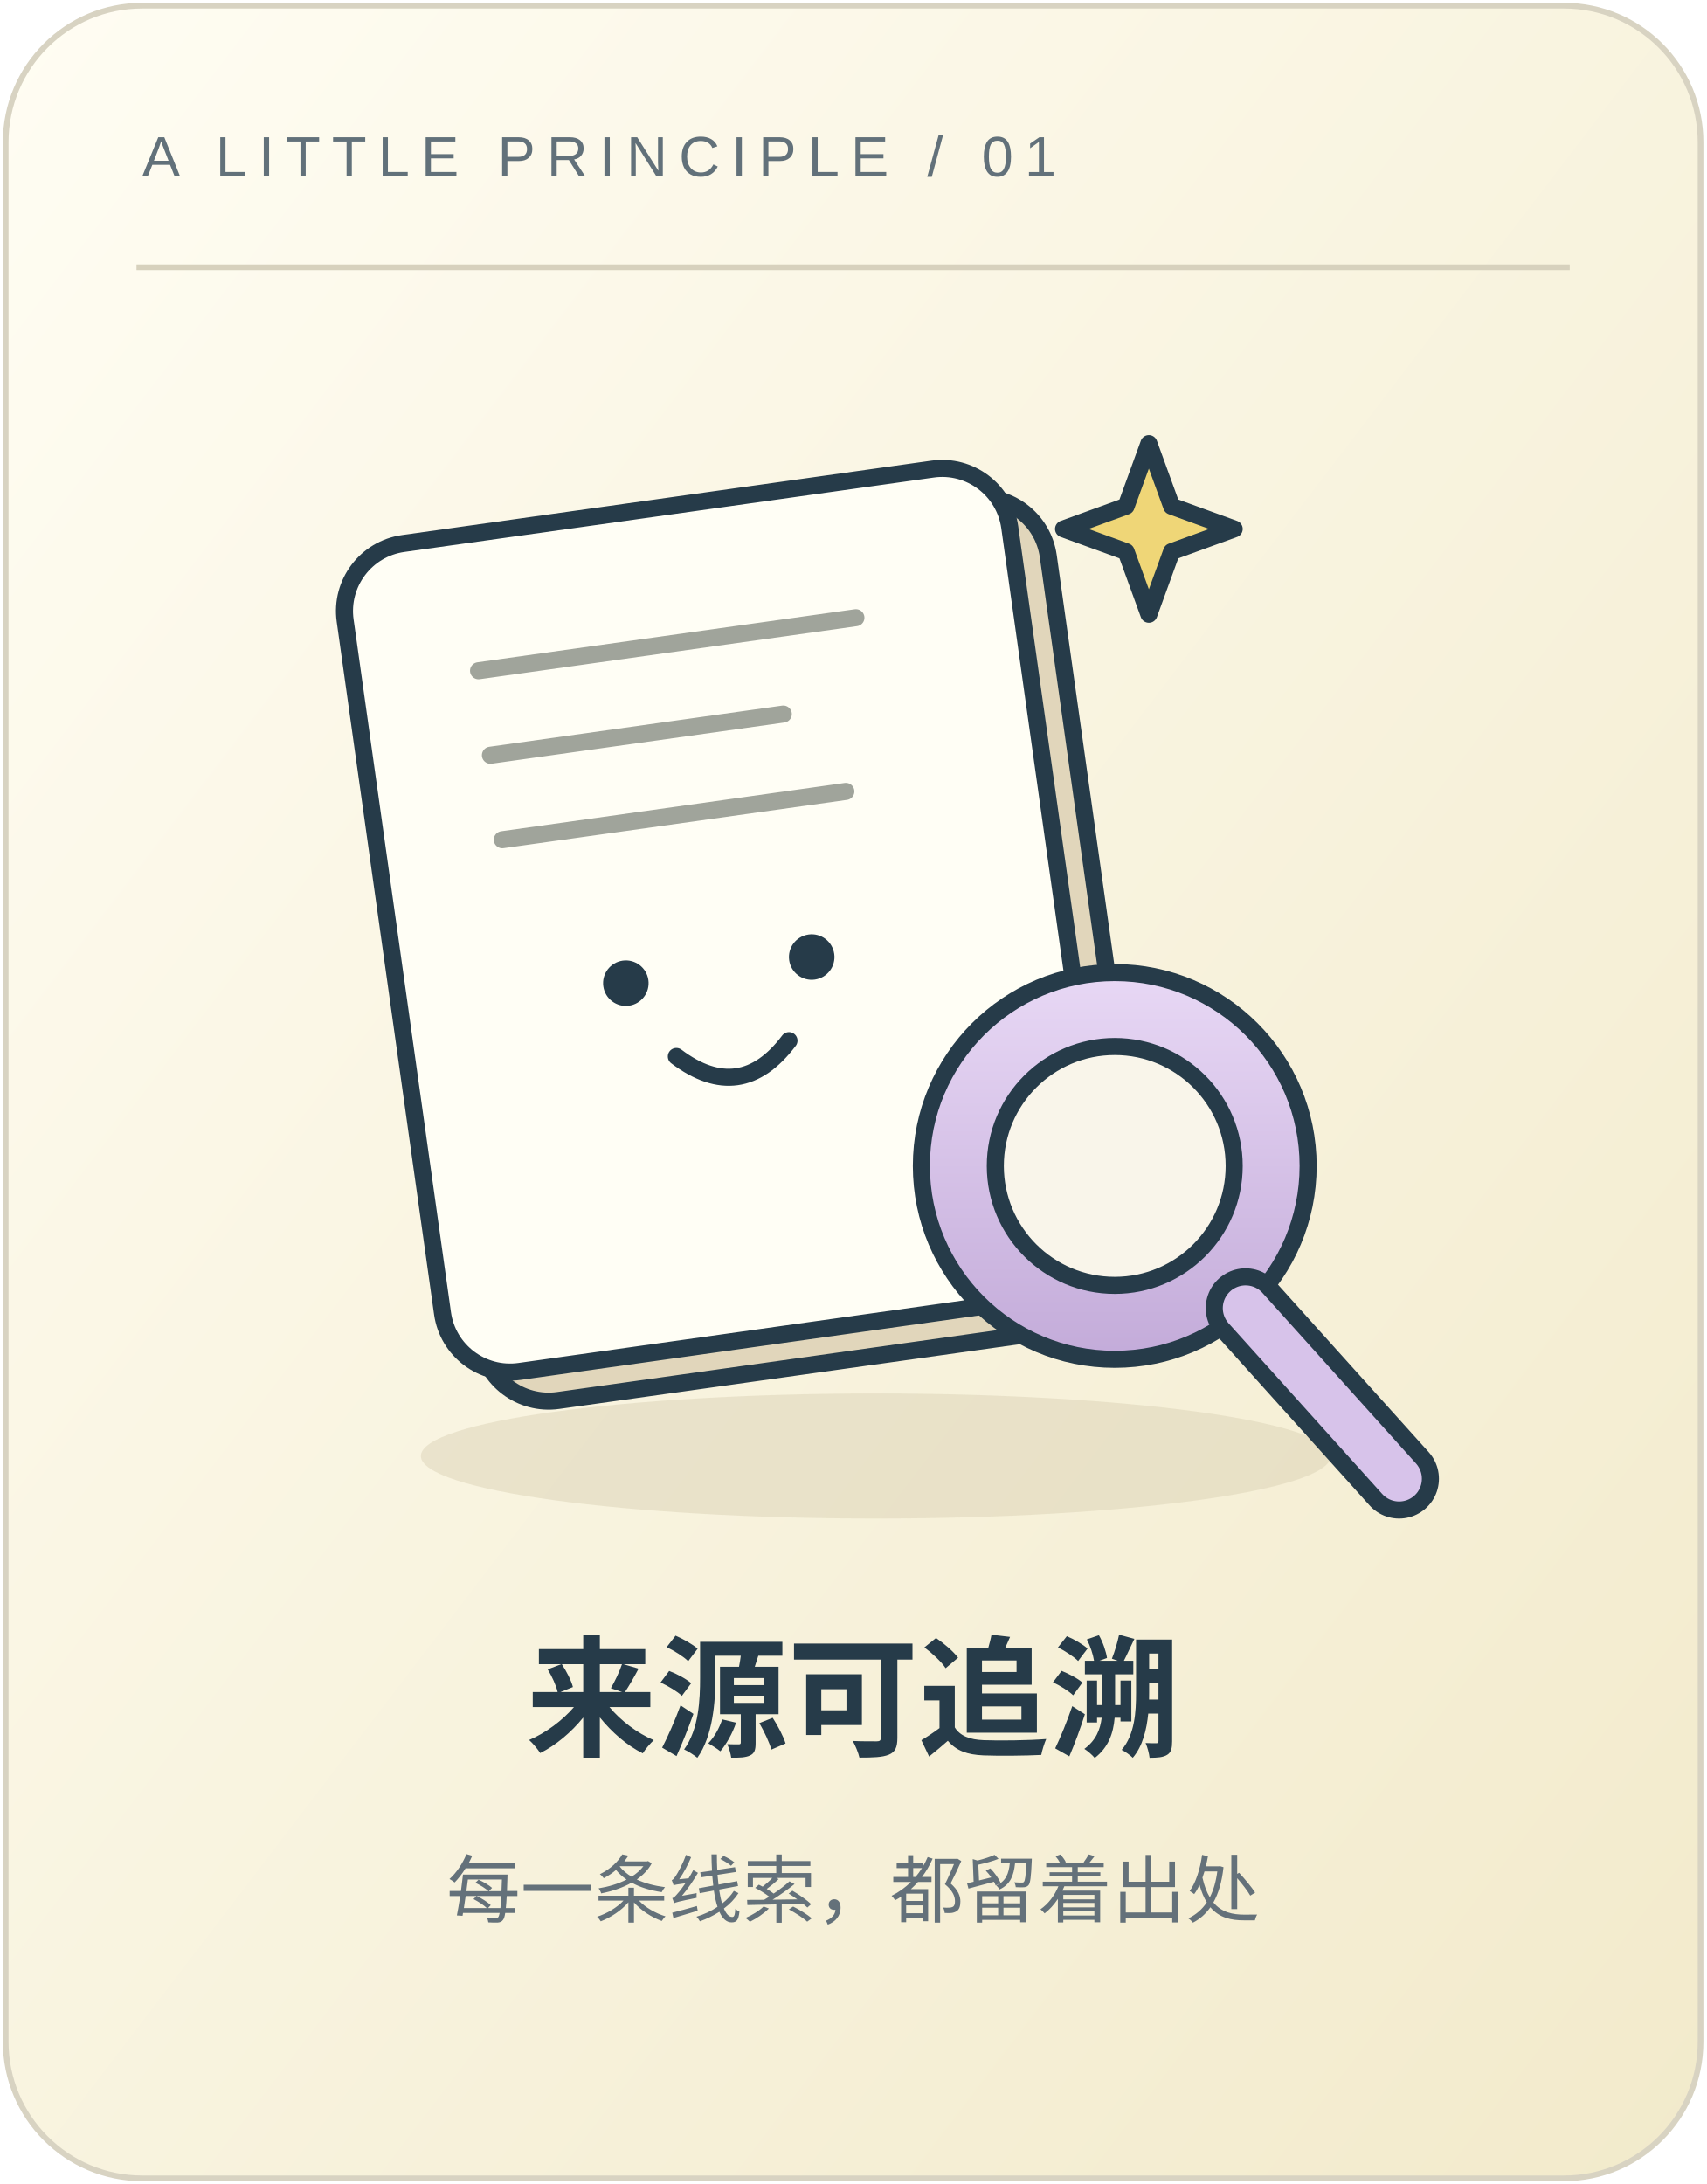
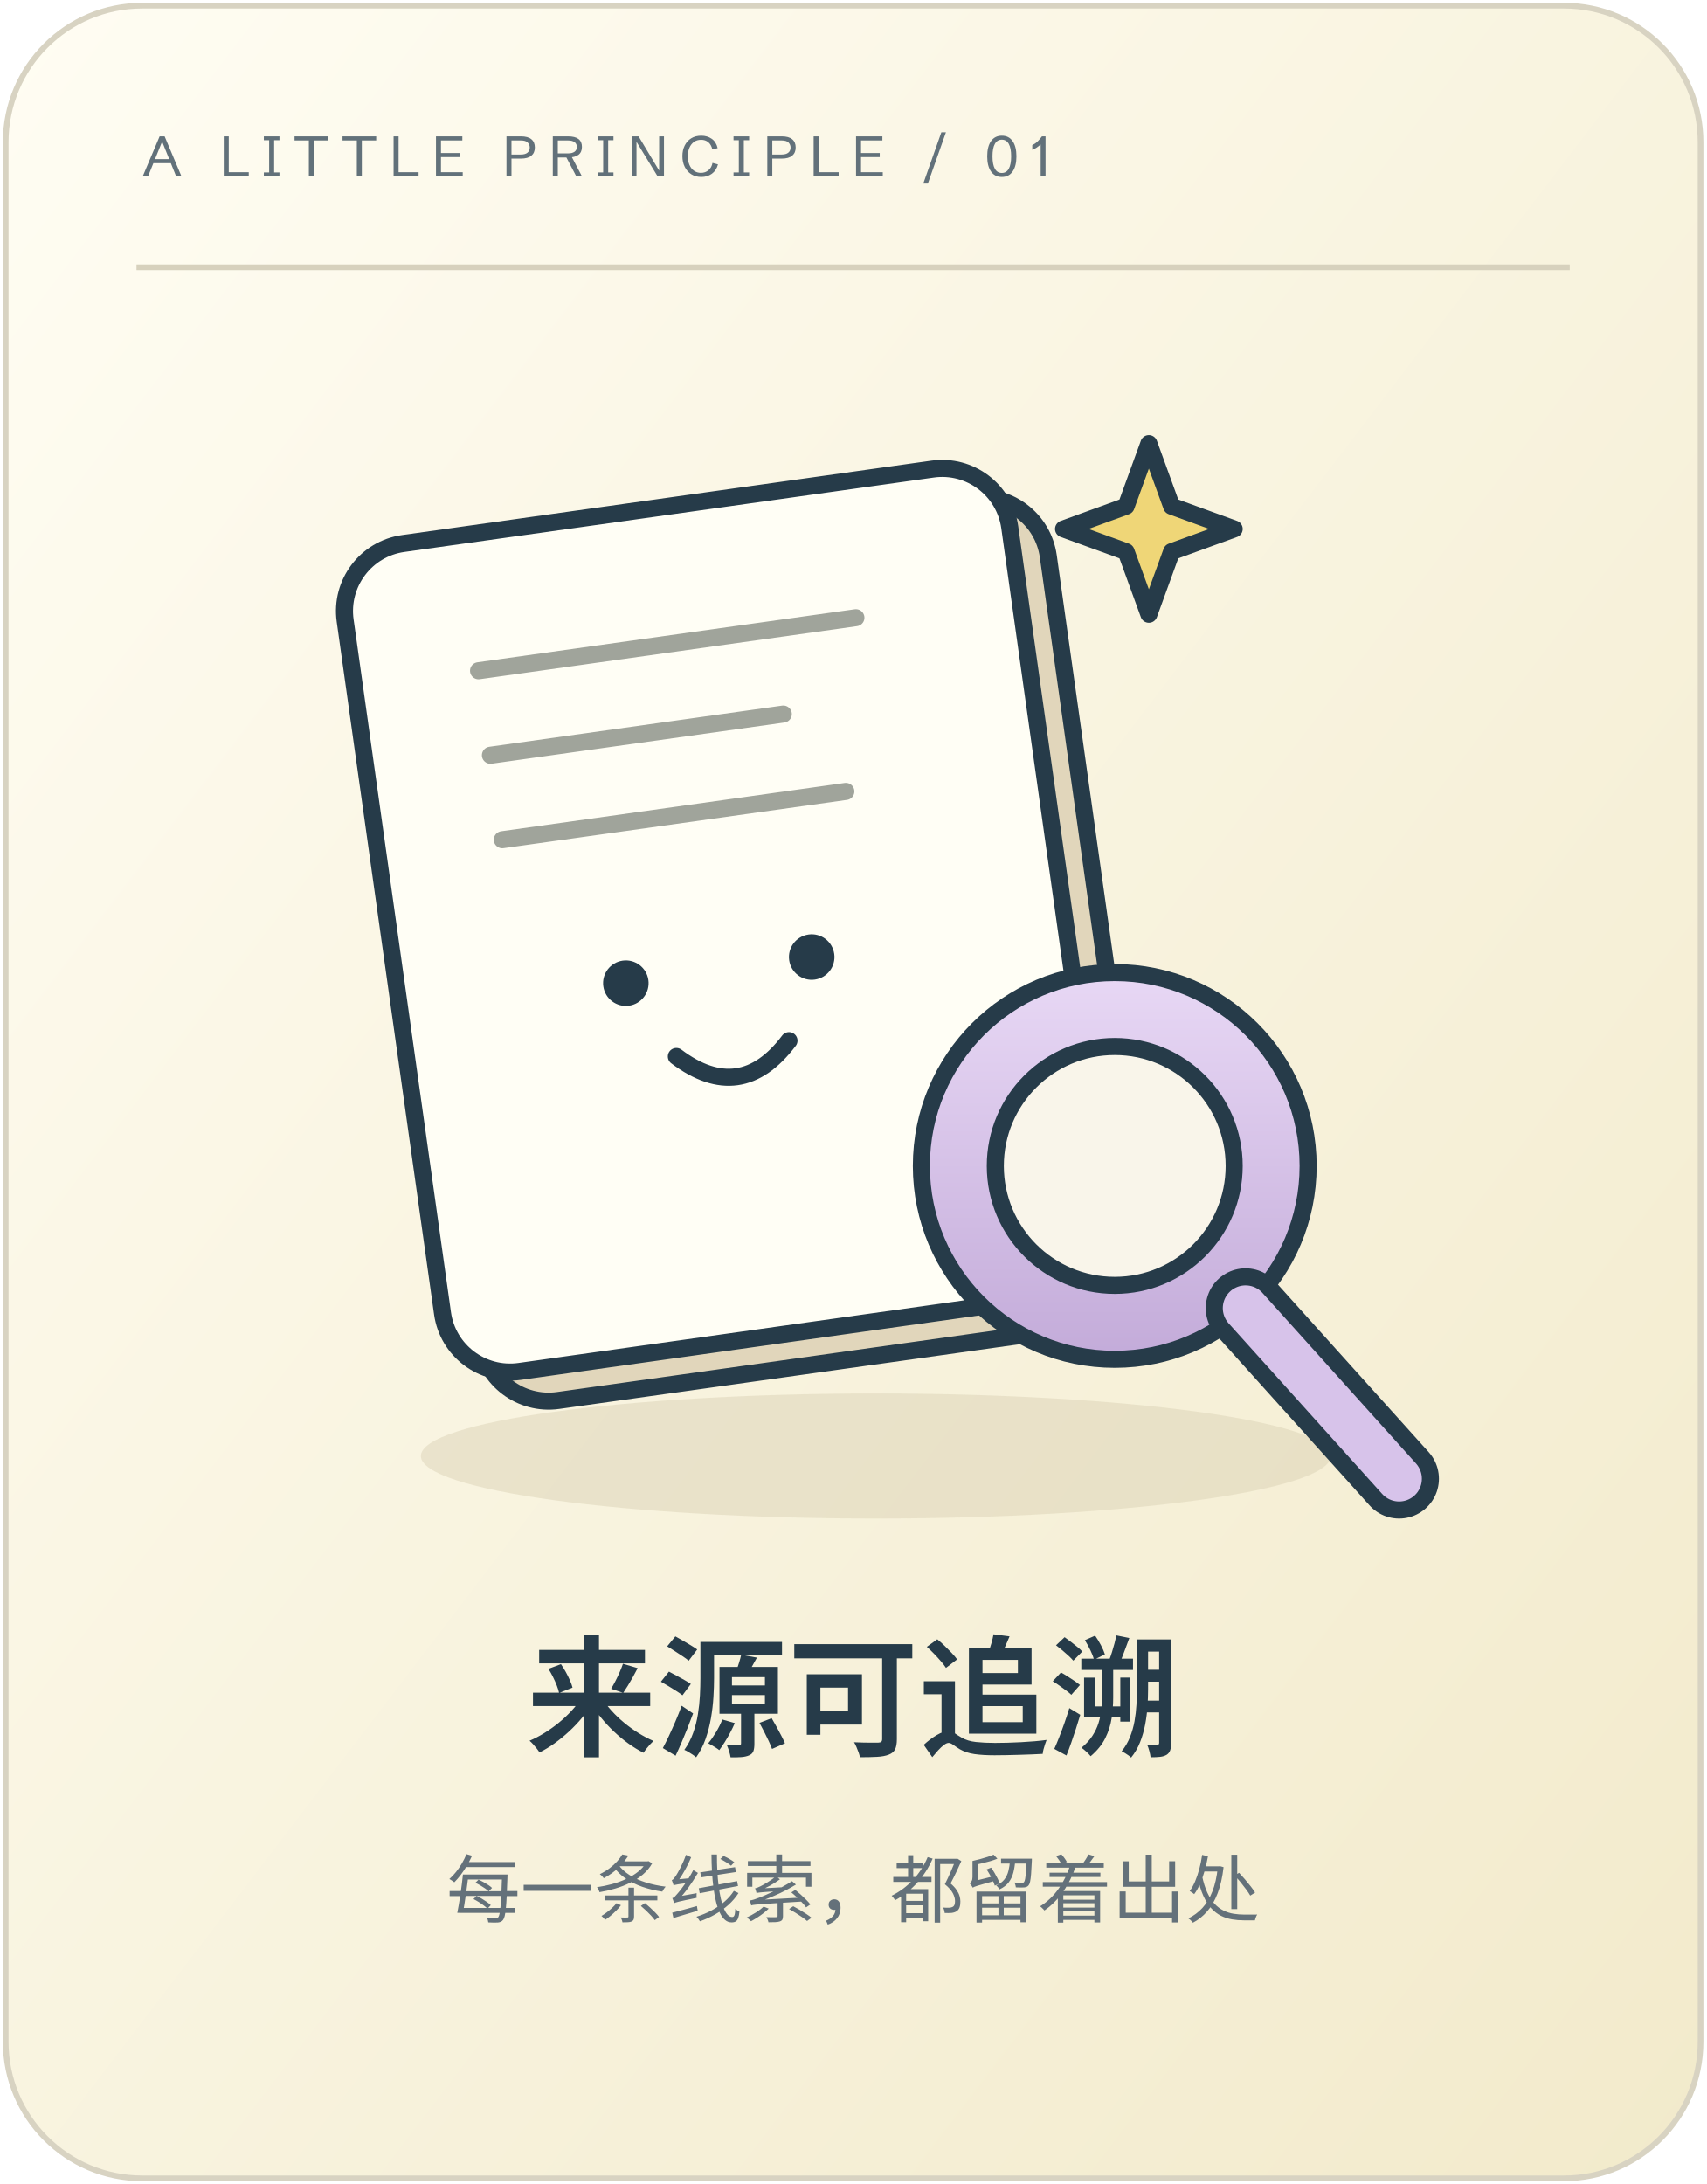
<svg xmlns="http://www.w3.org/2000/svg" viewBox="0 0 300 384">
  <defs>
    <linearGradient id="p" x2="1" y2="1">
      <stop stop-color="#fffdf3" />
      <stop offset="1" stop-color="#f2eacb" />
    </linearGradient>
    <linearGradient id="v" x2="0" y2="1">
      <stop stop-color="#e8d8f5" />
      <stop offset="1" stop-color="#c3abd9" />
    </linearGradient>
  </defs>
  <rect x="1" y="1" width="298" height="382" rx="24" fill="url(#p)" stroke="#d8d3c2" />
  <path d="M24 47h252" stroke="#d7d1bd" />
-   <text x="25" y="31" fill="#62717a" font-family="Arial,sans-serif" font-size="10" letter-spacing="2">A LITTLE PRINCIPLE / 01</text>
+   <g role="img" aria-label="A LITTLE PRINCIPLE / 01" fill="#62717a" data-ofl-outlines="Schibsted Grotesk + Noto Sans SC">
+     <path d="M25.098 31 28.066 23.969H28.945L31.904 31H30.967L28.506 24.887L26.035 31ZM26.621 28.695V27.973H30.381V28.695ZM39.342 31V23.969H40.221V30.277H43.736V31ZM46.391 31V30.316H47.323V24.652H46.391V23.969H49.135V24.652H48.202V30.316H49.135V31ZM54.304 31V24.691H51.789V23.969H57.707V24.691H55.183V31ZM62.739 31V24.691H60.225V23.969H66.143V24.691H63.618V31ZM69.202 31V23.969H70.081V30.277H73.597V31ZM76.656 31V23.969H81.29V24.691H77.535V26.898H80.821V27.621H77.535V30.277H81.358V31ZM89.05 31V23.969H91.584Q92.81 23.969 93.425 24.472Q94.04 24.975 94.04 25.927Q94.04 26.859 93.427 27.372Q92.814 27.885 91.569 27.885H89.929V31ZM89.929 27.162H91.584Q92.346 27.162 92.744 26.835Q93.142 26.508 93.142 25.941Q93.142 25.434 92.785 25.062Q92.429 24.691 91.584 24.691H89.929ZM97.197 31V23.969H99.878Q102.319 23.969 102.319 25.819Q102.319 27.685 99.863 27.685H98.076V31ZM101.323 31 99.458 27.44H100.454L102.319 31ZM98.076 26.962H99.878Q100.62 26.962 101.02 26.671Q101.421 26.381 101.421 25.834Q101.421 25.282 101.02 24.987Q100.62 24.691 99.878 24.691H98.076ZM105.12 31V30.316H106.053V24.652H105.12V23.969H107.864V24.652H106.932V30.316H107.864V31ZM111.061 31V23.969H112.281L116.046 30.253L115.894 30.282V23.969H116.744V31H115.621L111.759 24.682L111.91 24.648V31ZM123.31 31.117Q122.314 31.117 121.564 30.648Q120.814 30.18 120.399 29.352Q119.984 28.524 119.984 27.45Q119.984 26.405 120.382 25.595Q120.78 24.784 121.522 24.318Q122.265 23.852 123.3 23.852Q124.35 23.852 125.136 24.394Q125.922 24.936 126.181 26.044L125.248 26.264Q125.038 25.395 124.518 24.984Q123.998 24.574 123.285 24.574Q122.543 24.574 122.018 24.95Q121.493 25.326 121.215 25.98Q120.936 26.635 120.936 27.48Q120.936 28.339 121.222 28.998Q121.508 29.657 122.025 30.026Q122.543 30.395 123.246 30.395Q124.013 30.395 124.569 29.931Q125.126 29.467 125.277 28.642L126.239 28.905Q125.951 29.989 125.16 30.553Q124.369 31.117 123.31 31.117ZM128.972 31V30.316H129.904V24.652H128.972V23.969H131.716V24.652H130.783V30.316H131.716V31ZM134.912 31V23.969H137.446Q138.672 23.969 139.287 24.472Q139.902 24.975 139.902 25.927Q139.902 26.859 139.29 27.372Q138.677 27.885 137.432 27.885H135.791V31ZM135.791 27.162H137.446Q138.208 27.162 138.606 26.835Q139.004 26.508 139.004 25.941Q139.004 25.434 138.648 25.062Q138.291 24.691 137.446 24.691H135.791ZM143.06 31V23.969H143.939V30.277H147.454V31ZM150.514 31V23.969H155.148V24.691H151.393V26.898H154.679V27.621H151.393V30.277H155.216V31ZM162.336 32.274 165.515 23.251H166.32L163.142 32.274ZM176.145 31.117Q174.925 31.117 174.251 30.163Q173.577 29.208 173.577 27.484Q173.577 25.761 174.251 24.806Q174.925 23.852 176.145 23.852Q177.371 23.852 178.042 24.806Q178.714 25.761 178.714 27.484Q178.714 29.208 178.042 30.163Q177.371 31.117 176.145 31.117ZM176.145 30.414Q176.956 30.414 177.371 29.667Q177.786 28.92 177.786 27.484Q177.786 26.049 177.371 25.302Q176.956 24.555 176.145 24.555Q175.335 24.555 174.92 25.302Q174.505 26.049 174.505 27.484Q174.505 28.92 174.92 29.667Q175.335 30.414 176.145 30.414ZM182.975 31V25.399Q182.589 25.731 182.252 25.959Q181.915 26.186 181.5 26.342V25.512Q181.715 25.409 181.954 25.255Q182.193 25.102 182.499 24.801Q182.804 24.501 183.204 23.969H183.834V31Z" />
+   </g>
  <g stroke="#263b49" stroke-width="3" stroke-linejoin="round" stroke-linecap="round">
    <ellipse cx="154" cy="256" rx="80" ry="11" fill="#d8cfb2" opacity=".45" stroke="none" />
    <g transform="rotate(-8 130 164)">
      <rect x="75" y="94" width="118" height="147" rx="12" fill="#e1d6bb" />
      <rect x="69" y="88" width="118" height="147" rx="12" fill="#fffef5" />
      <path d="M91 112h67M91 127h52M91 142h61" stroke="#a0a49b" />
      <circle cx="109" cy="170" r="4" fill="#263b49" stroke="none" />
      <circle cx="142" cy="170" r="4" fill="#263b49" stroke="none" />
      <path d="M116 184Q126 194 136 184" fill="none" />
    </g>
    <circle cx="196" cy="205" r="34" fill="url(#v)" />
    <circle cx="196" cy="205" r="21" fill="#f9f5ea" />
    <path d="m219 230 27 30" stroke-width="14" />
    <path d="m219 230 27 30" stroke="#d7c3ea" stroke-width="8" />
    <path d="m202 78 4 11 11 4-11 4-4 11-4-11-11-4 11-4Z" fill="#efd677" />
  </g>
-   <text x="150" y="307" text-anchor="middle" fill="#263b49" font-family="'Microsoft YaHei','PingFang SC',sans-serif" font-size="23" font-weight="600">来源可追溯</text>
-   <text x="150" y="337" text-anchor="middle" fill="#64717a" font-family="'Microsoft YaHei','PingFang SC',sans-serif" font-size="13">每一条线索，都留着出处</text>
+   <g role="img" aria-label="来源可追溯" fill="#263b49" data-ofl-outlines="Schibsted Grotesk + Noto Sans SC">
+     <path d="M93.71 297.613H114.32V299.975H93.71ZM94.799 290.098H113.401V292.461H94.799ZM102.7 287.517H105.316V308.98H102.7ZM109.531 292.533 112.117 293.302Q111.71 294.092 111.266 294.889Q110.821 295.685 110.388 296.39Q109.956 297.095 109.573 297.646L107.449 296.931Q107.816 296.333 108.21 295.567Q108.605 294.801 108.957 294Q109.309 293.2 109.531 292.533ZM96.429 293.425 98.63 292.601Q99.074 293.238 99.48 293.977Q99.886 294.716 100.204 295.433Q100.522 296.149 100.667 296.724L98.305 297.663Q98.183 297.088 97.899 296.356Q97.616 295.624 97.229 294.85Q96.843 294.076 96.429 293.425ZM102.24 298.56 104.233 299.375Q103.42 300.724 102.362 302.001Q101.305 303.277 100.071 304.42Q98.837 305.562 97.522 306.509Q96.207 307.456 94.858 308.123Q94.673 307.815 94.365 307.43Q94.058 307.046 93.727 306.676Q93.396 306.307 93.103 306.068Q94.422 305.509 95.741 304.693Q97.059 303.877 98.274 302.881Q99.489 301.885 100.504 300.785Q101.519 299.686 102.24 298.56ZM105.838 298.583Q106.55 299.709 107.55 300.812Q108.55 301.915 109.757 302.911Q110.964 303.907 112.274 304.723Q113.585 305.539 114.896 306.106Q114.627 306.345 114.288 306.718Q113.95 307.091 113.65 307.476Q113.349 307.861 113.157 308.184Q111.823 307.517 110.505 306.57Q109.186 305.623 107.968 304.473Q106.749 303.324 105.7 302.032Q104.65 300.74 103.837 299.398ZM123.903 288.698H137.497V290.922H123.903ZM123.15 288.698H125.55V295.062Q125.55 296.58 125.439 298.398Q125.328 300.216 125.002 302.106Q124.676 303.997 124.051 305.772Q123.426 307.547 122.399 308.981Q122.183 308.773 121.802 308.519Q121.422 308.265 121.025 308.027Q120.629 307.788 120.321 307.673Q121.295 306.324 121.866 304.718Q122.437 303.112 122.709 301.418Q122.981 299.723 123.066 298.094Q123.15 296.465 123.15 295.062ZM128.697 298.035V299.523H134.493V298.035ZM128.697 294.885V296.343H134.493V294.885ZM126.504 293.086H136.779V301.323H126.504ZM127.006 302.332 129.199 302.963Q128.847 303.783 128.379 304.661Q127.912 305.539 127.414 306.332Q126.916 307.126 126.464 307.724Q126.249 307.532 125.895 307.308Q125.541 307.085 125.172 306.87Q124.803 306.655 124.526 306.516Q125.222 305.688 125.896 304.562Q126.57 303.435 127.006 302.332ZM133.539 302.924 135.678 302.101Q136.091 302.799 136.535 303.607Q136.979 304.416 137.377 305.183Q137.775 305.95 138.02 306.517L135.743 307.509Q135.536 306.919 135.161 306.125Q134.786 305.332 134.361 304.492Q133.936 303.653 133.539 302.924ZM130.318 290.949 133.088 291.456Q132.673 292.239 132.239 292.978Q131.805 293.718 131.46 294.239L129.482 293.693Q129.72 293.079 129.958 292.309Q130.195 291.539 130.318 290.949ZM130.295 300.54H132.642V306.619Q132.642 307.426 132.461 307.907Q132.281 308.388 131.712 308.634Q131.152 308.88 130.35 308.941Q129.548 309.003 128.453 308.98Q128.383 308.51 128.199 307.914Q128.014 307.318 127.814 306.864Q128.48 306.887 129.104 306.887Q129.728 306.887 129.927 306.887Q130.295 306.879 130.295 306.558ZM117.307 289.47 118.746 287.723Q119.336 288.045 120.064 288.466Q120.792 288.888 121.471 289.298Q122.15 289.707 122.587 290.022L121.094 291.991Q120.688 291.654 120.021 291.21Q119.354 290.765 118.633 290.302Q117.912 289.838 117.307 289.47ZM116.203 295.688 117.619 293.918Q118.217 294.225 118.941 294.619Q119.665 295.014 120.344 295.393Q121.022 295.772 121.467 296.086L119.997 298.072Q119.583 297.742 118.92 297.324Q118.257 296.907 117.537 296.466Q116.816 296.025 116.203 295.688ZM116.547 307.358Q117.037 306.446 117.612 305.223Q118.186 304 118.776 302.624Q119.366 301.248 119.856 299.914L121.865 301.268Q121.421 302.495 120.907 303.786Q120.394 305.078 119.858 306.327Q119.322 307.577 118.786 308.697ZM155.107 289.78H157.692V305.797Q157.692 306.942 157.381 307.573Q157.07 308.203 156.279 308.503Q155.48 308.826 154.219 308.895Q152.957 308.965 151.201 308.965Q151.131 308.595 150.958 308.111Q150.785 307.626 150.577 307.145Q150.369 306.664 150.162 306.333Q151.027 306.372 151.897 306.391Q152.768 306.41 153.446 306.406Q154.125 306.403 154.401 306.403Q154.792 306.387 154.95 306.253Q155.107 306.119 155.107 305.751ZM141.855 294.38H144.248V305.016H141.855ZM142.87 294.38H151.556V303.231H142.87V300.876H149.109V296.727H142.87ZM139.656 289.088H160.405V291.581H139.656ZM171.553 289.824H181.374V296.191H171.553V294.16H178.973V291.847H171.553ZM174.682 287.348 177.507 287.717Q177.138 288.622 176.755 289.47Q176.371 290.317 176.056 290.923L173.825 290.5Q174.062 289.81 174.315 288.928Q174.567 288.046 174.682 287.348ZM170.361 289.824H172.746V304.828H170.361ZM162.961 289.561 164.8 288.229Q165.421 288.735 166.084 289.376Q166.748 290.016 167.338 290.637Q167.929 291.258 168.289 291.764L166.327 293.257Q165.997 292.743 165.437 292.095Q164.878 291.447 164.23 290.776Q163.582 290.105 162.961 289.561ZM167.906 295.606V305.18H165.544V297.891H162.434V295.606ZM171.762 297.956H182.217V304.821H171.762V302.798H179.824V299.979H171.762ZM166.845 304.358Q167.343 304.358 167.799 304.699Q168.255 305.04 169.06 305.508Q170.11 306.129 171.606 306.29Q173.101 306.451 174.941 306.451Q175.891 306.451 177.075 306.42Q178.26 306.389 179.506 306.324Q180.752 306.259 181.922 306.159Q183.091 306.059 184.019 305.929Q183.896 306.236 183.739 306.694Q183.581 307.152 183.469 307.602Q183.358 308.052 183.335 308.375Q182.568 308.421 181.502 308.463Q180.437 308.505 179.253 308.54Q178.069 308.574 176.934 308.597Q175.799 308.62 174.864 308.62Q172.793 308.62 171.333 308.409Q169.873 308.198 168.761 307.562Q168.132 307.171 167.634 306.811Q167.136 306.45 166.798 306.45Q166.446 306.45 165.963 306.811Q165.481 307.172 164.96 307.743Q164.439 308.315 163.918 308.951L162.418 306.789Q163.538 305.753 164.731 305.056Q165.924 304.358 166.845 304.358ZM201.077 288.26H204.915V290.392H201.077ZM201.077 293.588H204.7V295.68H201.077ZM201.148 299.007H204.808V301.091H201.148ZM199.893 288.26H201.862V297.046Q201.862 298.434 201.758 300.018Q201.655 301.602 201.348 303.22Q201.041 304.839 200.451 306.33Q199.861 307.822 198.88 309.026Q198.71 308.849 198.41 308.637Q198.11 308.426 197.787 308.226Q197.464 308.026 197.218 307.918Q198.138 306.784 198.678 305.43Q199.218 304.077 199.479 302.628Q199.739 301.179 199.816 299.753Q199.893 298.327 199.893 297.046ZM203.808 288.26H205.915V306.458Q205.915 307.249 205.746 307.749Q205.578 308.249 205.117 308.541Q204.649 308.818 203.981 308.895Q203.314 308.972 202.302 308.972Q202.256 308.533 202.083 307.876Q201.91 307.218 201.702 306.779Q202.283 306.802 202.789 306.802Q203.294 306.802 203.478 306.795Q203.808 306.795 203.808 306.435ZM190.751 288.386 192.552 287.593Q193.088 288.352 193.571 289.267Q194.054 290.183 194.269 290.88L192.369 291.819Q192.177 291.114 191.71 290.144Q191.242 289.175 190.751 288.386ZM190.119 291.64H199.213V293.617H190.119ZM196.295 287.548 198.565 288.009Q198.289 288.745 198.005 289.523Q197.722 290.301 197.45 291.005Q197.178 291.71 196.917 292.254L195.056 291.808Q195.285 291.218 195.519 290.471Q195.752 289.724 195.959 288.95Q196.165 288.176 196.295 287.548ZM193.751 293.233H195.728V298.456Q195.728 300.25 195.456 302.079Q195.184 303.907 194.337 305.613Q193.49 307.319 191.765 308.783Q191.488 308.436 191.023 308.006Q190.557 307.575 190.157 307.298Q191.345 306.325 192.061 305.225Q192.778 304.126 193.138 302.98Q193.498 301.835 193.625 300.682Q193.751 299.529 193.751 298.425ZM196.979 294.964H198.725V302.708H196.979ZM190.608 294.971H192.539V300.035H198.118V301.943H190.608ZM185.678 289.286 187.186 287.862Q187.707 288.23 188.297 288.683Q188.887 289.135 189.428 289.576Q189.969 290.017 190.298 290.385L188.713 291.985Q188.391 291.609 187.878 291.13Q187.364 290.651 186.782 290.168Q186.199 289.685 185.678 289.286ZM185.103 295.602 186.55 294.064Q187.101 294.363 187.722 294.762Q188.343 295.161 188.926 295.552Q189.508 295.944 189.884 296.266L188.368 297.989Q188.023 297.651 187.456 297.233Q186.889 296.815 186.272 296.377Q185.655 295.94 185.103 295.602ZM185.372 307.497Q185.778 306.608 186.241 305.423Q186.705 304.239 187.168 302.921Q187.631 301.602 188.014 300.329L189.938 301.506Q189.593 302.686 189.187 303.932Q188.782 305.178 188.361 306.385Q187.94 307.592 187.511 308.658Z" />
+   </g>
+   <g role="img" aria-label="每一条线索，都留着出处" fill="#64717a" data-ofl-outlines="Schibsted Grotesk + Noto Sans SC">
+     <path d="M81.869 329.586H88.664V330.463H81.869ZM80.937 335.466H90.515V336.334H80.937ZM81.475 327.394H90.524V328.278H81.475ZM88.272 329.586H89.232Q89.232 329.586 89.232 329.68Q89.232 329.774 89.225 329.887Q89.219 330 89.219 330.07Q89.159 332.027 89.092 333.375Q89.026 334.723 88.94 335.572Q88.854 336.421 88.736 336.884Q88.617 337.347 88.461 337.552Q88.278 337.797 88.055 337.893Q87.832 337.988 87.537 338.022Q87.254 338.042 86.796 338.036Q86.337 338.031 85.854 338.002Q85.841 337.838 85.781 337.612Q85.721 337.387 85.618 337.222Q86.113 337.261 86.526 337.274Q86.938 337.287 87.13 337.282Q87.307 337.282 87.411 337.245Q87.515 337.207 87.606 337.093Q87.734 336.942 87.832 336.489Q87.929 336.037 88.008 335.192Q88.086 334.348 88.151 333.02Q88.217 331.692 88.272 329.797ZM81.397 329.586H82.375Q82.276 330.399 82.158 331.316Q82.04 332.233 81.908 333.151Q81.777 334.069 81.645 334.887Q81.514 335.706 81.397 336.327H80.398Q80.534 335.685 80.672 334.857Q80.811 334.03 80.95 333.112Q81.087 332.194 81.199 331.284Q81.311 330.373 81.397 329.586ZM82.022 326.005 82.995 326.282Q82.6 327.171 82.093 328.028Q81.587 328.886 81.021 329.633Q80.456 330.38 79.881 330.952Q79.781 330.876 79.623 330.767Q79.464 330.658 79.297 330.548Q79.131 330.437 79.008 330.376Q79.614 329.85 80.175 329.146Q80.737 328.443 81.209 327.636Q81.681 326.83 82.022 326.005ZM83.578 331.047 84.137 330.495Q84.562 330.678 85.015 330.925Q85.467 331.173 85.862 331.434Q86.257 331.694 86.51 331.942L85.925 332.55Q85.683 332.311 85.293 332.034Q84.903 331.758 84.456 331.499Q84.008 331.24 83.578 331.047ZM83.246 333.901 83.797 333.349Q84.246 333.555 84.722 333.839Q85.199 334.122 85.613 334.414Q86.028 334.707 86.289 334.97L85.72 335.594Q85.462 335.331 85.052 335.023Q84.642 334.715 84.171 334.42Q83.7 334.125 83.246 333.901ZM79.056 332.495H81.49V332.52H88.662V332.495H90.972V333.379H88.662V333.353H81.49V333.379H79.056ZM92.074 331.395H103.976V332.462H92.074ZM108.643 327.272H113.832V328.121H108.643ZM113.639 327.272H113.842L114.016 327.226L114.669 327.623Q114.038 328.731 113.038 329.58Q112.038 330.43 110.791 331.041Q109.544 331.653 108.169 332.056Q106.794 332.459 105.409 332.69Q105.355 332.492 105.226 332.236Q105.096 331.98 104.96 331.813Q106.274 331.629 107.589 331.273Q108.903 330.918 110.082 330.375Q111.26 329.833 112.184 329.1Q113.108 328.368 113.639 327.434ZM109.41 326.057 110.486 326.257Q109.812 327.341 108.754 328.377Q107.696 329.413 106.157 330.234Q106.078 330.116 105.957 329.982Q105.837 329.848 105.707 329.721Q105.576 329.594 105.458 329.523Q106.428 329.051 107.193 328.47Q107.958 327.889 108.518 327.266Q109.077 326.642 109.41 326.057ZM108.697 327.813Q109.443 328.884 110.693 329.68Q111.942 330.476 113.564 330.986Q115.187 331.495 117.037 331.722Q116.938 331.827 116.822 331.979Q116.707 332.131 116.609 332.295Q116.512 332.459 116.451 332.595Q114.591 332.322 112.953 331.755Q111.315 331.188 110.016 330.298Q108.718 329.407 107.862 328.188ZM106.407 333.273H115.578V334.134H106.407ZM108.397 334.628 109.179 334.984Q108.841 335.442 108.354 335.93Q107.868 336.418 107.356 336.844Q106.844 337.271 106.397 337.557Q106.323 337.45 106.209 337.323Q106.095 337.196 105.976 337.071Q105.857 336.945 105.749 336.869Q106.18 336.621 106.673 336.249Q107.166 335.877 107.627 335.451Q108.088 335.024 108.397 334.628ZM110.496 331.894H111.484V336.967Q111.484 337.332 111.39 337.531Q111.296 337.73 111.039 337.846Q110.786 337.954 110.396 337.973Q110.006 337.992 109.446 337.992Q109.418 337.797 109.329 337.555Q109.24 337.313 109.143 337.134Q109.515 337.147 109.855 337.15Q110.195 337.152 110.301 337.144Q110.415 337.139 110.456 337.1Q110.496 337.061 110.496 336.96ZM112.68 335.111 113.38 334.614Q113.831 334.966 114.308 335.401Q114.786 335.836 115.206 336.268Q115.627 336.7 115.876 337.046L115.128 337.612Q114.889 337.259 114.485 336.821Q114.081 336.384 113.606 335.932Q113.131 335.481 112.68 335.111ZM118.518 334.632Q118.495 334.535 118.441 334.37Q118.388 334.206 118.326 334.031Q118.264 333.855 118.208 333.737Q118.423 333.696 118.655 333.466Q118.888 333.237 119.184 332.873Q119.35 332.696 119.664 332.292Q119.977 331.887 120.366 331.332Q120.755 330.777 121.154 330.124Q121.553 329.471 121.894 328.808L122.713 329.307Q121.942 330.629 121.028 331.898Q120.115 333.166 119.187 334.113V334.136Q119.187 334.136 119.087 334.185Q118.986 334.234 118.853 334.311Q118.719 334.388 118.619 334.471Q118.518 334.555 118.518 334.632ZM118.518 334.632 118.473 333.842 118.949 333.508 122.488 332.869Q122.468 333.059 122.471 333.298Q122.474 333.538 122.487 333.689Q121.269 333.934 120.524 334.094Q119.779 334.254 119.378 334.35Q118.977 334.446 118.799 334.508Q118.622 334.57 118.518 334.632ZM118.435 331.506Q118.412 331.403 118.356 331.234Q118.299 331.065 118.235 330.881Q118.171 330.698 118.115 330.575Q118.288 330.534 118.469 330.317Q118.65 330.101 118.858 329.778Q118.962 329.611 119.175 329.244Q119.388 328.877 119.646 328.372Q119.904 327.867 120.159 327.286Q120.414 326.706 120.607 326.12L121.522 326.553Q121.194 327.342 120.784 328.141Q120.375 328.941 119.929 329.666Q119.482 330.391 119.025 330.971V331Q119.025 331 118.937 331.051Q118.85 331.102 118.73 331.179Q118.61 331.256 118.523 331.342Q118.435 331.428 118.435 331.506ZM118.435 331.506 118.415 330.777 118.879 330.473 121.303 330.232Q121.265 330.419 121.249 330.653Q121.233 330.886 121.235 331.029Q120.405 331.134 119.891 331.208Q119.377 331.283 119.088 331.332Q118.798 331.381 118.657 331.421Q118.516 331.462 118.435 331.506ZM118.199 336.293Q118.742 336.161 119.445 335.973Q120.148 335.785 120.939 335.57Q121.73 335.355 122.533 335.13L122.674 335.958Q121.548 336.297 120.425 336.625Q119.302 336.954 118.406 337.231ZM123.127 329.207 129.237 328.292 129.398 329.15 123.288 330.085ZM122.865 331.999 129.599 330.745 129.763 331.606 123.029 332.88ZM125.094 326.058H126.059Q126.049 327.582 126.124 328.986Q126.2 330.39 126.358 331.619Q126.516 332.848 126.745 333.846Q126.975 334.844 127.275 335.562Q127.576 336.279 127.943 336.668Q128.31 337.057 128.74 337.057Q128.918 337.057 129.029 336.934Q129.14 336.81 129.202 336.491Q129.263 336.173 129.289 335.599Q129.435 335.763 129.644 335.902Q129.854 336.041 130.015 336.118Q129.935 336.844 129.783 337.256Q129.631 337.667 129.358 337.835Q129.086 338.002 128.638 338.002Q127.985 338.002 127.473 337.563Q126.961 337.124 126.571 336.316Q126.181 335.508 125.904 334.407Q125.627 333.307 125.45 331.971Q125.273 330.636 125.188 329.14Q125.102 327.644 125.094 326.058ZM126.656 326.856 127.222 326.318Q127.543 326.458 127.901 326.65Q128.258 326.842 128.58 327.046Q128.902 327.25 129.103 327.43L128.538 328.038Q128.219 327.762 127.681 327.429Q127.142 327.095 126.656 326.856ZM129.031 332.466 129.848 332.849Q129.134 333.965 128.089 334.909Q127.043 335.853 125.765 336.584Q124.486 337.315 123.065 337.809Q122.968 337.628 122.796 337.398Q122.624 337.169 122.458 337.003Q123.843 336.575 125.097 335.908Q126.352 335.241 127.364 334.369Q128.376 333.496 129.031 332.466ZM136.493 326.067H137.512V329.718H136.493ZM139.141 332.734 139.835 332.295Q140.301 332.672 140.806 333.127Q141.31 333.582 141.759 334.033Q142.207 334.484 142.485 334.846L141.734 335.361Q141.479 334.997 141.046 334.535Q140.613 334.072 140.114 333.596Q139.615 333.121 139.141 332.734ZM138.733 335.652 139.471 335.165Q140.007 335.441 140.615 335.799Q141.222 336.157 141.774 336.52Q142.327 336.883 142.688 337.185L141.905 337.754Q141.57 337.452 141.034 337.08Q140.498 336.708 139.893 336.33Q139.288 335.951 138.733 335.652ZM134.268 335.227 135.159 335.58Q134.746 335.991 134.216 336.4Q133.685 336.81 133.125 337.167Q132.565 337.525 132.05 337.793Q131.969 337.698 131.83 337.577Q131.692 337.455 131.55 337.332Q131.41 337.209 131.297 337.137Q132.095 336.775 132.904 336.266Q133.713 335.756 134.268 335.227ZM131.494 327.225H142.5V328.084H131.494ZM131.36 329.296H142.671V331.739H141.711V330.135H132.285V331.739H131.36ZM132.083 335.016Q132.072 334.923 132.026 334.765Q131.98 334.607 131.928 334.441Q131.877 334.276 131.831 334.155Q132.152 334.114 132.58 333.982Q133.008 333.851 133.577 333.622Q133.889 333.505 134.52 333.232Q135.152 332.959 135.961 332.572Q136.771 332.184 137.628 331.72Q138.485 331.255 139.253 330.758L139.945 331.357Q138.192 332.421 136.345 333.233Q134.498 334.045 132.697 334.62V334.658Q132.697 334.658 132.604 334.689Q132.511 334.72 132.39 334.775Q132.268 334.83 132.175 334.891Q132.083 334.951 132.083 335.016ZM132.083 335.016 132.072 334.405 132.678 334.088 140.81 333.646Q140.836 333.813 140.881 334.017Q140.927 334.221 140.979 334.339Q139.039 334.456 137.653 334.547Q136.267 334.638 135.327 334.699Q134.386 334.76 133.793 334.804Q133.2 334.848 132.866 334.882Q132.533 334.915 132.362 334.945Q132.191 334.974 132.083 335.016ZM133.016 332.851Q133.006 332.758 132.957 332.603Q132.908 332.447 132.861 332.28Q132.813 332.113 132.767 332Q132.953 331.977 133.19 331.888Q133.426 331.798 133.702 331.658Q133.857 331.58 134.162 331.414Q134.466 331.247 134.861 331.008Q135.256 330.768 135.667 330.483Q136.078 330.199 136.434 329.897L137.133 330.43Q136.292 331.045 135.366 331.555Q134.439 332.065 133.51 332.429V332.457Q133.51 332.457 133.39 332.517Q133.269 332.578 133.142 332.669Q133.016 332.761 133.016 332.851ZM133.016 332.851 133.011 332.288 133.493 332.048 137.968 331.805Q137.918 331.957 137.87 332.145Q137.822 332.332 137.802 332.448Q136.579 332.521 135.762 332.574Q134.944 332.628 134.439 332.667Q133.934 332.706 133.652 332.738Q133.37 332.771 133.233 332.795Q133.096 332.82 133.016 332.851ZM136.722 334.183H137.67V336.902Q137.67 337.283 137.563 337.496Q137.456 337.709 137.133 337.825Q136.824 337.933 136.329 337.956Q135.833 337.979 135.116 337.979Q135.077 337.769 134.974 337.516Q134.87 337.264 134.754 337.072Q135.161 337.085 135.508 337.091Q135.855 337.098 136.109 337.094Q136.364 337.09 136.46 337.082Q136.621 337.074 136.672 337.031Q136.722 336.988 136.722 336.876ZM145.544 338.389 145.254 337.704Q146.054 337.372 146.476 336.866Q146.899 336.36 146.899 335.622L146.655 334.53L147.36 335.513Q147.214 335.683 147.034 335.745Q146.854 335.807 146.668 335.807Q146.269 335.807 145.983 335.574Q145.697 335.34 145.697 334.88Q145.697 334.417 145.993 334.181Q146.288 333.945 146.68 333.945Q147.225 333.945 147.509 334.352Q147.793 334.76 147.793 335.443Q147.793 336.494 147.183 337.264Q146.572 338.033 145.544 338.389ZM157.655 327.589H162.201V328.456H157.655ZM159.025 336.389H162.675V337.209H159.025ZM159.017 334.228H162.687V335.006H159.017ZM157.061 330.018H163.781V330.89H157.061ZM159.661 326.187H160.571V330.566H159.661ZM163.107 326.527 163.988 326.789Q162.92 329.225 161.227 331.077Q159.534 332.93 157.385 334.11Q157.334 334.005 157.221 333.857Q157.107 333.709 156.991 333.556Q156.874 333.404 156.776 333.317Q158.901 332.26 160.527 330.527Q162.153 328.793 163.107 326.527ZM159.327 332.151H162.641V332.959H159.327V337.976H158.433V332.722L158.976 332.151ZM162.255 332.151H163.195V337.794H162.255ZM164.333 326.822H168.216V327.741H165.304V338.04H164.333ZM167.978 326.822H168.167L168.321 326.781L169.025 327.229Q168.618 328.154 168.117 329.205Q167.615 330.256 167.135 331.157Q167.83 331.76 168.199 332.311Q168.567 332.861 168.713 333.359Q168.858 333.858 168.858 334.324Q168.866 334.927 168.712 335.369Q168.558 335.811 168.194 336.044Q167.857 336.267 167.317 336.337Q167.061 336.363 166.732 336.361Q166.402 336.36 166.095 336.347Q166.082 336.144 166.01 335.869Q165.938 335.594 165.812 335.391Q166.128 335.42 166.415 335.427Q166.702 335.433 166.908 335.417Q167.091 335.409 167.249 335.372Q167.407 335.334 167.521 335.266Q167.749 335.135 167.836 334.865Q167.923 334.594 167.916 334.238Q167.916 333.617 167.537 332.882Q167.159 332.148 166.131 331.296Q166.391 330.788 166.653 330.223Q166.916 329.658 167.16 329.099Q167.405 328.541 167.613 328.029Q167.82 327.517 167.978 327.128ZM171.695 332.586H180.446V337.985H179.426V333.388H172.675V338.037H171.695ZM172.192 334.661H179.864V335.421H172.192ZM176.008 326.796H180.806V327.662H176.008ZM172.192 336.752H179.864V337.56H172.192ZM175.553 332.913H176.486V337.2H175.553ZM180.489 326.796H181.432Q181.432 326.796 181.429 326.872Q181.427 326.948 181.427 327.044Q181.427 327.141 181.422 327.213Q181.362 328.634 181.29 329.51Q181.219 330.386 181.116 330.842Q181.013 331.299 180.855 331.489Q180.703 331.674 180.517 331.752Q180.331 331.829 180.071 331.857Q179.843 331.878 179.44 331.872Q179.037 331.867 178.606 331.846Q178.593 331.643 178.524 331.406Q178.454 331.17 178.347 330.995Q178.78 331.029 179.136 331.038Q179.492 331.047 179.646 331.042Q179.791 331.05 179.886 331.025Q179.981 331.001 180.049 330.91Q180.161 330.785 180.241 330.374Q180.322 329.962 180.382 329.139Q180.442 328.315 180.489 326.958ZM174.696 326.088 175.361 326.805Q174.806 327.031 174.112 327.234Q173.417 327.437 172.688 327.609Q171.959 327.781 171.27 327.913Q171.241 327.762 171.159 327.555Q171.077 327.347 170.99 327.201Q171.65 327.05 172.339 326.871Q173.027 326.691 173.643 326.487Q174.26 326.283 174.696 326.088ZM177.588 327.098H178.505Q178.424 328.263 178.174 329.239Q177.924 330.215 177.356 330.962Q176.787 331.709 175.73 332.205Q175.65 332.038 175.48 331.833Q175.309 331.629 175.158 331.514Q176.105 331.09 176.6 330.446Q177.094 329.803 177.305 328.953Q177.517 328.104 177.588 327.098ZM173.467 328.691 174.261 328.37Q174.574 328.807 174.87 329.31Q175.165 329.814 175.408 330.301Q175.65 330.788 175.77 331.172L174.909 331.544Q174.799 331.16 174.571 330.666Q174.343 330.173 174.055 329.655Q173.767 329.137 173.467 328.691ZM171.029 331.899 170.96 331.071 171.406 330.708 174.772 329.871Q174.813 330.061 174.873 330.294Q174.934 330.526 174.985 330.683Q173.765 331.017 173.025 331.223Q172.285 331.429 171.888 331.554Q171.491 331.679 171.309 331.754Q171.127 331.829 171.029 331.899ZM171.029 331.894Q170.983 331.787 170.887 331.646Q170.791 331.505 170.689 331.367Q170.588 331.23 170.508 331.155Q170.658 331.034 170.824 330.766Q170.99 330.497 170.99 330.046V327.201H171.94V330.761Q171.94 330.761 171.847 330.842Q171.755 330.923 171.621 331.051Q171.487 331.18 171.351 331.333Q171.214 331.486 171.122 331.632Q171.029 331.779 171.029 331.894ZM186.505 334.015H192.839V334.63H186.505ZM186.505 335.4H192.839V336.028H186.505ZM186.495 336.819H192.921V337.561H186.495ZM185.693 326.343 186.608 326.019Q186.891 326.329 187.165 326.71Q187.439 327.092 187.592 327.384L186.638 327.766Q186.494 327.474 186.224 327.069Q185.954 326.663 185.693 326.343ZM191.393 326.044 192.424 326.356Q192.115 326.81 191.768 327.258Q191.421 327.705 191.124 328.028L190.321 327.737Q190.595 327.384 190.905 326.899Q191.216 326.413 191.393 326.044ZM188.218 327.827 189.17 328.068Q188.307 330.63 186.913 332.619Q185.519 334.608 183.638 335.906Q183.567 335.806 183.427 335.668Q183.287 335.529 183.14 335.39Q182.993 335.25 182.88 335.173Q184.767 334.004 186.113 332.109Q187.46 330.214 188.218 327.827ZM185.994 332.493H193.43V338.016H192.424V333.235H186.959V338.048H185.994ZM183.962 327.574H194.073V328.374H183.962ZM184.54 329.272H193.477V330.025H184.54ZM183.351 330.918H194.642V331.723H183.351ZM201.445 326.088H202.509V336.757H201.445ZM206.079 332.572H207.141V338.013H206.079ZM197.444 327.26H198.46V330.799H205.564V327.255H206.621V331.744H197.444ZM196.858 332.569H197.928V336.303H206.589V337.276H196.858ZM211.568 328.145H214.412V329.05H211.568ZM214.115 328.145H214.304L214.492 328.109L215.137 328.286Q214.831 330.949 214.099 332.864Q213.368 334.779 212.266 336.052Q211.165 337.325 209.747 338.056Q209.662 337.946 209.522 337.797Q209.381 337.647 209.223 337.507Q209.066 337.368 208.943 337.296Q210.351 336.616 211.414 335.463Q212.477 334.31 213.168 332.563Q213.859 330.815 214.115 328.376ZM211.347 329.779Q211.714 331.558 212.282 332.782Q212.851 334.006 213.579 334.764Q214.307 335.521 215.151 335.931Q215.994 336.341 216.915 336.487Q217.835 336.632 218.785 336.632Q218.934 336.632 219.23 336.632Q219.525 336.632 219.874 336.632Q220.224 336.632 220.539 336.63Q220.853 336.627 221.042 336.622Q220.963 336.745 220.88 336.93Q220.798 337.116 220.739 337.305Q220.68 337.495 220.647 337.641H220.271H218.736Q217.656 337.641 216.631 337.469Q215.607 337.298 214.687 336.84Q213.766 336.382 212.981 335.536Q212.196 334.69 211.585 333.346Q210.974 332.002 210.576 330.046ZM211.366 326.131 212.392 326.375Q212.161 327.692 211.806 328.943Q211.452 330.194 210.99 331.246Q210.529 332.297 209.972 333.038Q209.839 332.918 209.606 332.754Q209.373 332.59 209.178 332.495Q209.697 331.811 210.123 330.809Q210.548 329.807 210.868 328.606Q211.189 327.404 211.366 326.131ZM217.088 329.731 217.871 329.284Q218.369 329.822 218.906 330.449Q219.444 331.077 219.916 331.681Q220.388 332.285 220.68 332.761L219.826 333.293Q219.557 332.818 219.101 332.2Q218.646 331.581 218.116 330.933Q217.586 330.285 217.088 329.731ZM216.498 326.105H217.535V335.671H216.498Z" />
+   </g>
</svg>
